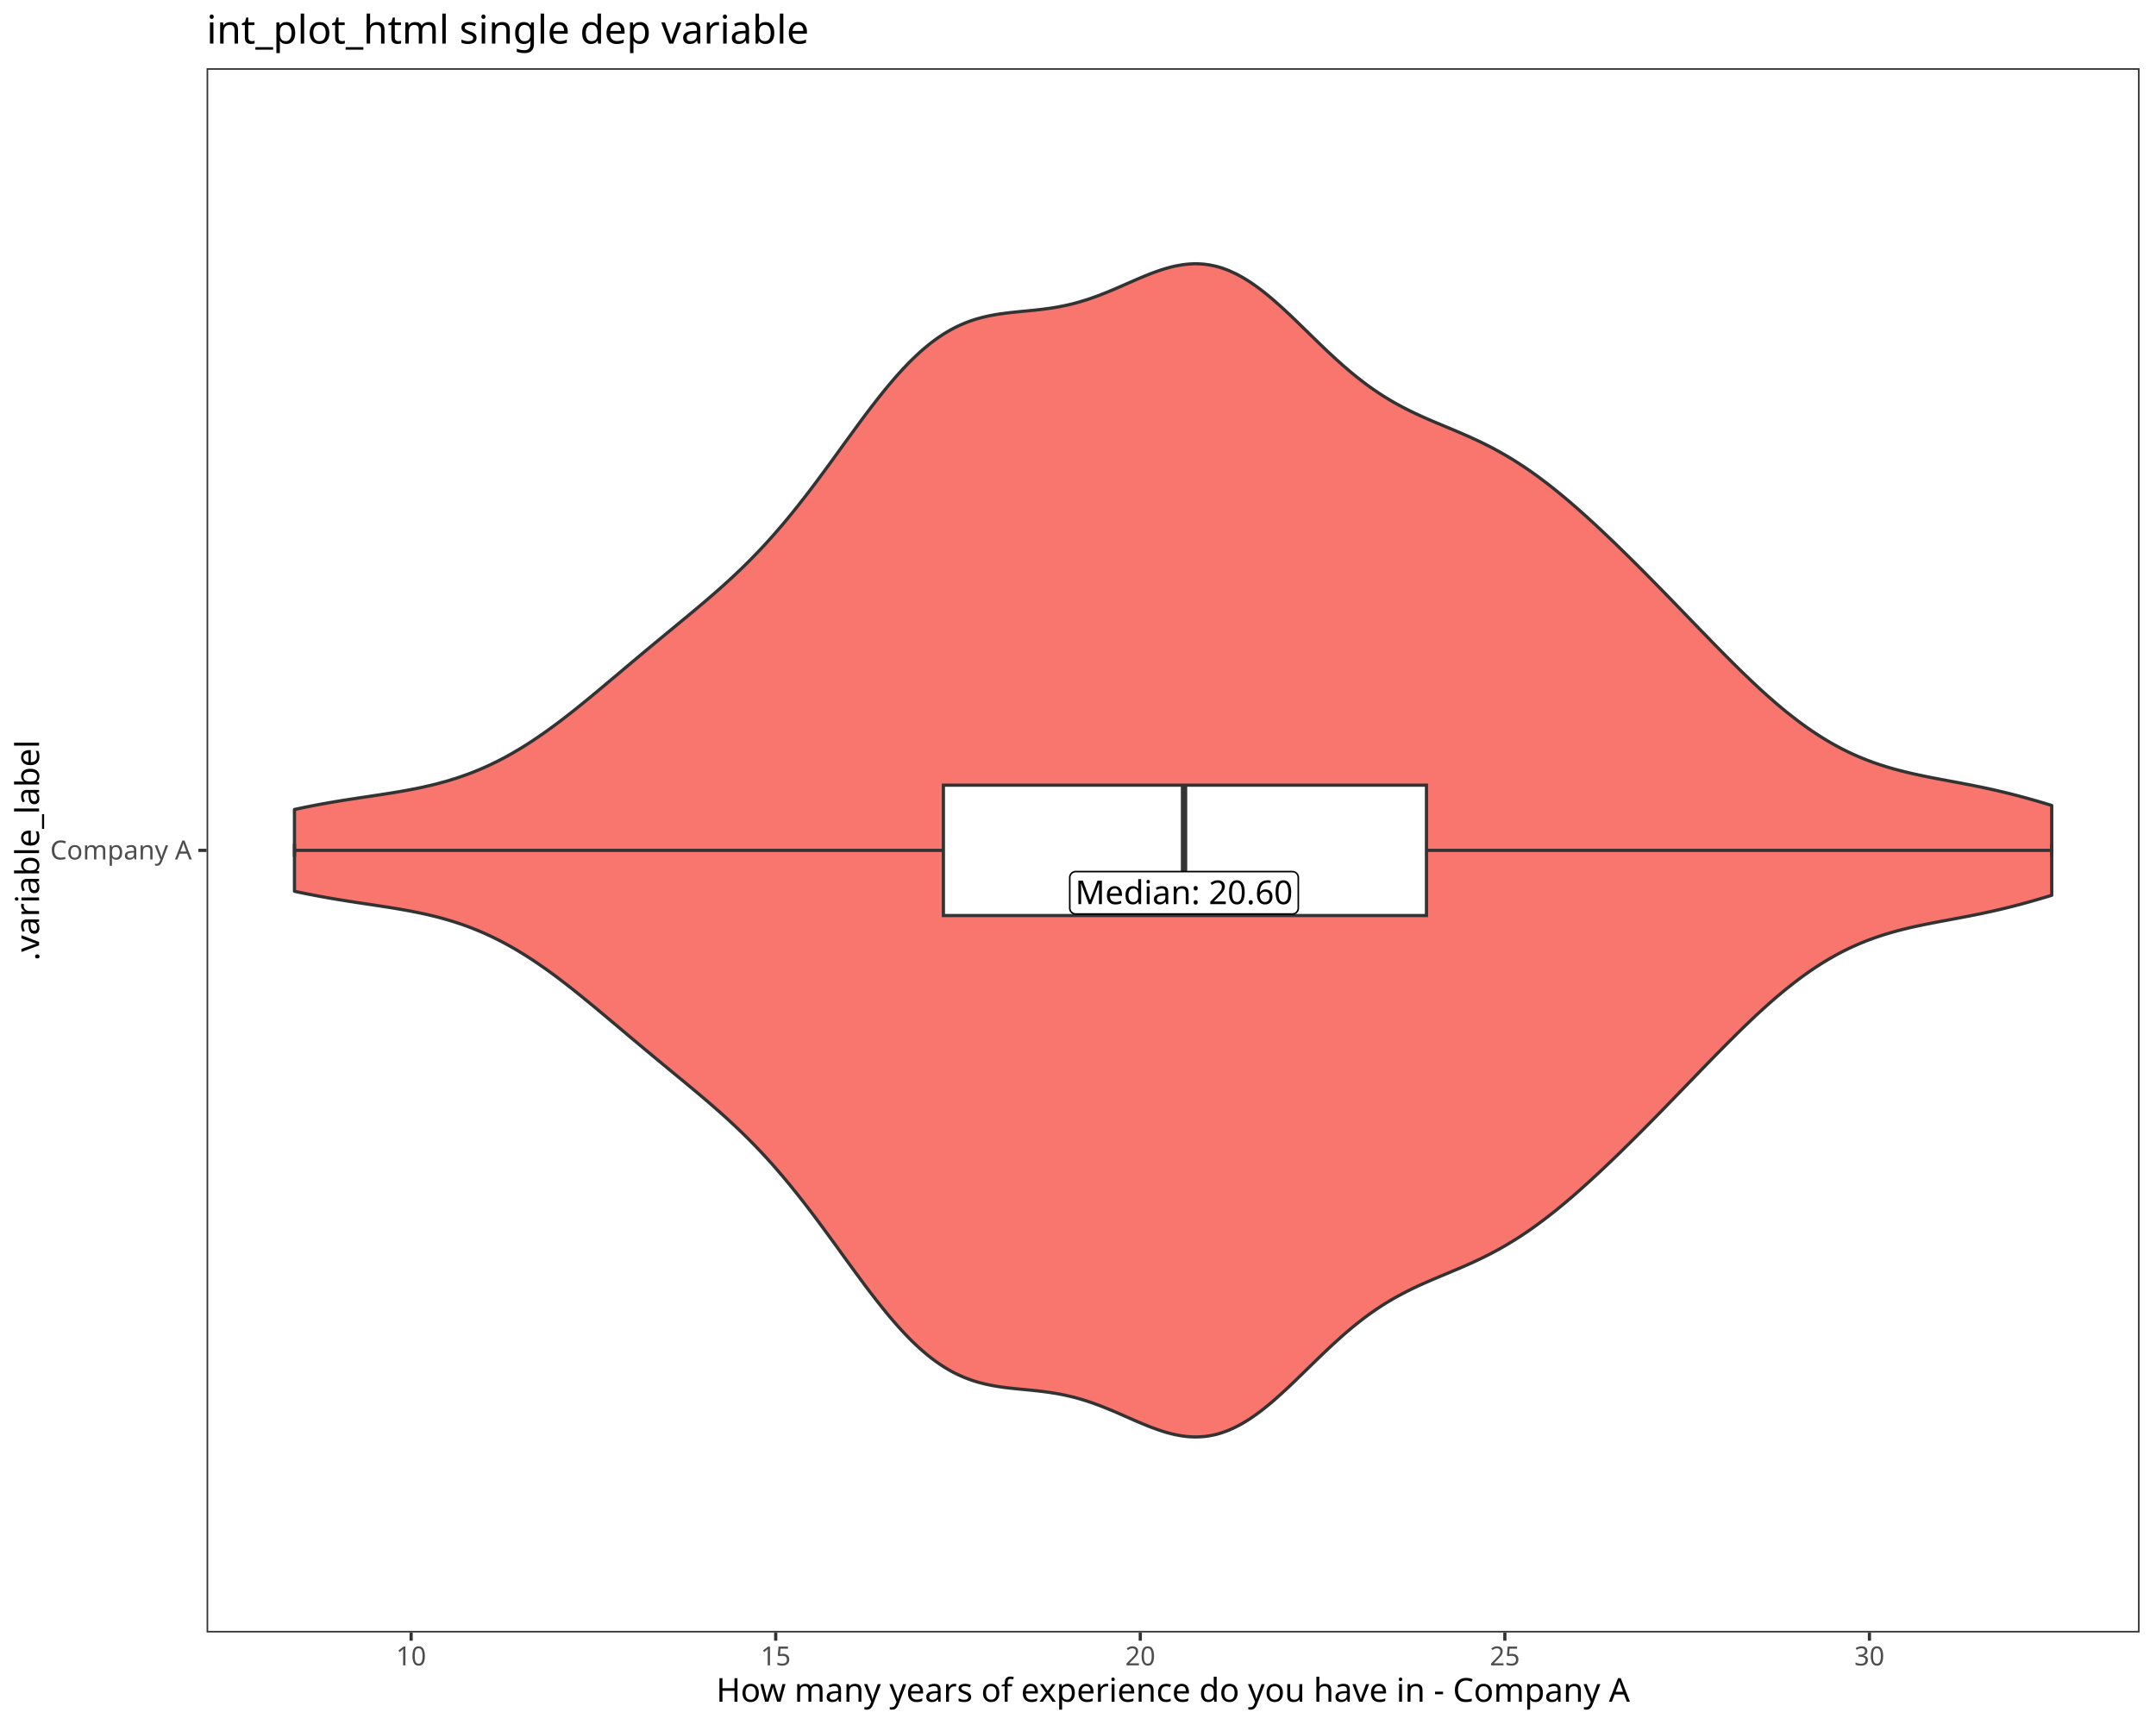
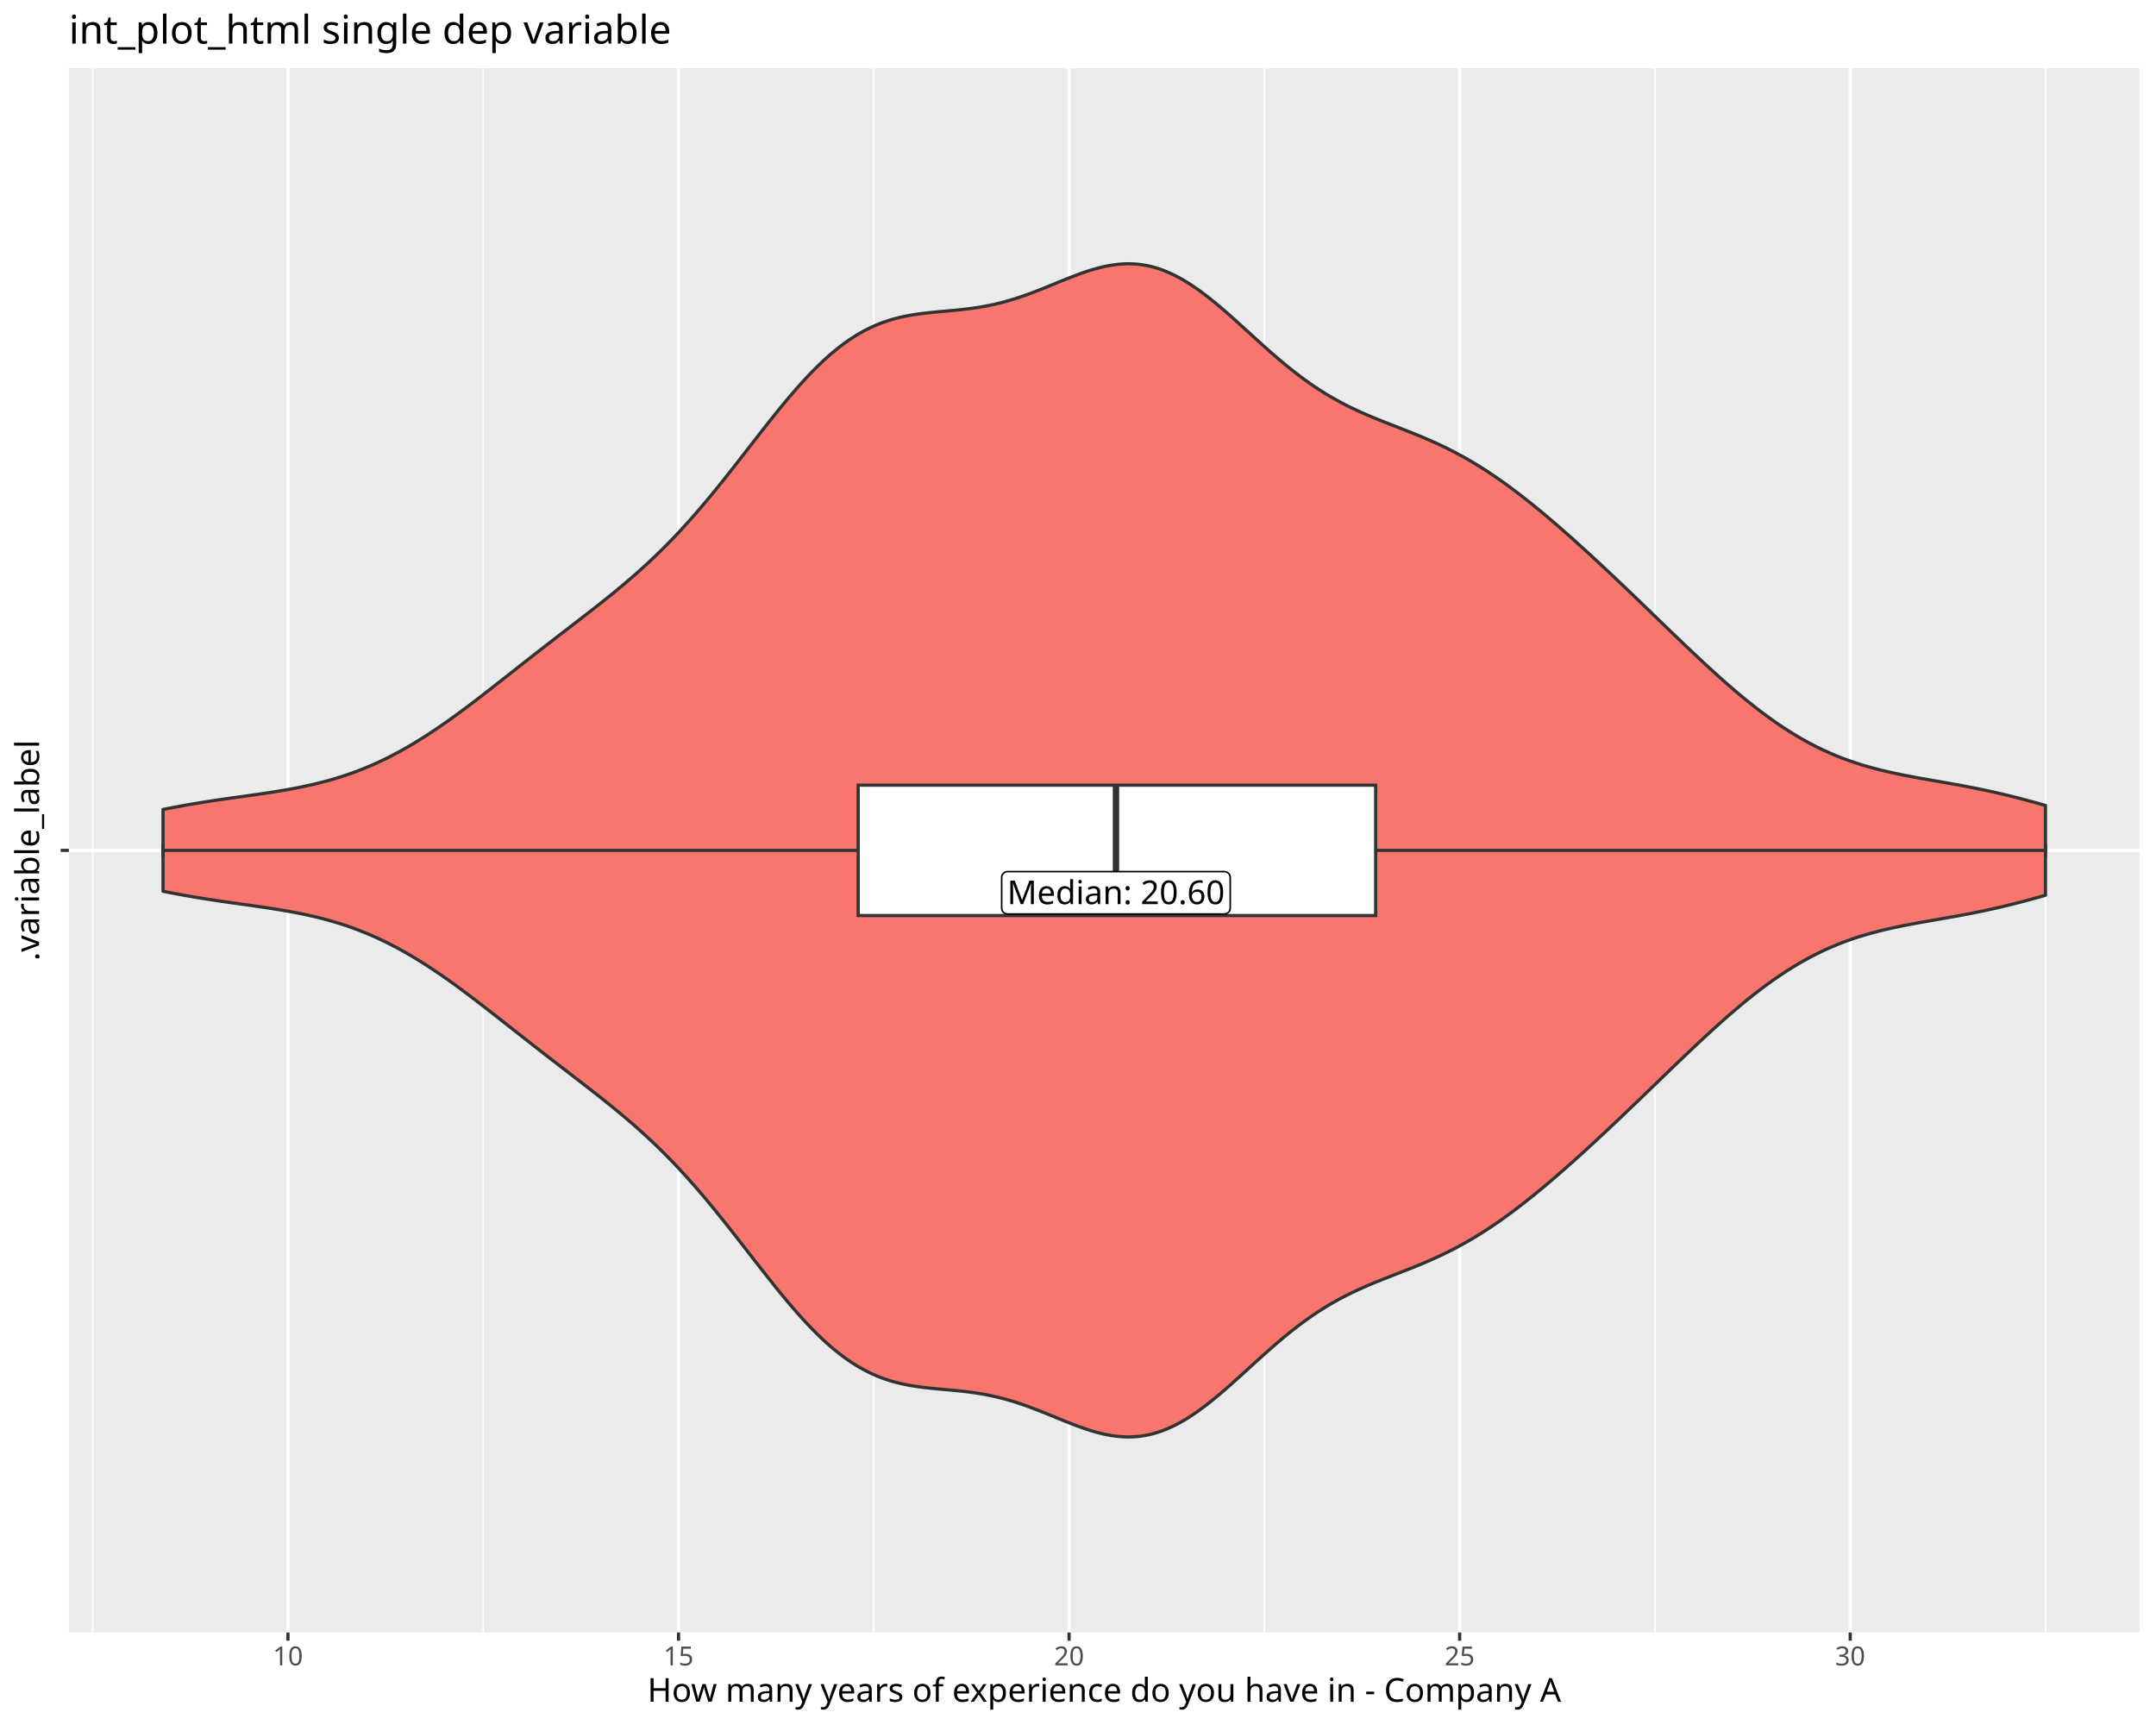
<svg xmlns="http://www.w3.org/2000/svg" class="svglite" data-engine-version="2.0" width="720.00pt" height="576.00pt" viewBox="0 0 720.00 576.00">
  <defs>
    <style type="text/css">
    .svglite line, .svglite polyline, .svglite polygon, .svglite path, .svglite rect, .svglite circle {
      fill: none;
      stroke: #000000;
      stroke-linecap: round;
      stroke-linejoin: round;
      stroke-miterlimit: 10.00;
    }
  </style>
  </defs>
  <rect width="100%" height="100%" style="stroke: none; fill: #FFFFFF;" />
  <defs>
    <clipPath id="cpMC4wMHw3MjAuMDB8MC4wMHw1NzYuMDA=">
      <rect x="0.00" y="0.00" width="720.00" height="576.00" />
    </clipPath>
  </defs>
  <g clip-path="url(#cpMC4wMHw3MjAuMDB8MC4wMHw1NzYuMDA=)">
    <rect x="0.00" y="0.00" width="720.00" height="576.00" style="stroke-width: 1.07; stroke: #FFFFFF; fill: #FFFFFF;" />
  </g>
  <defs>
-     <clipPath id="cpNjguOTl8NzE0LjUyfDIyLjc4fDU0NS4xMQ==">
-       <rect x="68.99" y="22.78" width="645.53" height="522.33" />
+     <clipPath id="cpMjMuMDB8NzE0LjUyfDIyLjc4fDU0NS4xMQ==">
+       <rect x="23.00" y="22.78" width="691.52" height="522.33" />
    </clipPath>
  </defs>
-   <g clip-path="url(#cpNjguOTl8NzE0LjUyfDIyLjc4fDU0NS4xMQ==)">
-     <rect x="68.99" y="22.78" width="645.53" height="522.33" style="stroke-width: 1.07; stroke: none; fill: #FFFFFF;" />
-     <polygon points="98.34,297.60 99.48,297.85 100.63,298.09 101.78,298.33 102.93,298.56 104.08,298.78 105.23,299.00 106.37,299.22 107.52,299.43 108.67,299.64 109.82,299.84 110.97,300.04 112.12,300.23 113.26,300.42 114.41,300.61 115.56,300.79 116.71,300.98 117.86,301.15 119.01,301.33 120.16,301.50 121.30,301.68 122.45,301.85 123.60,302.02 124.75,302.19 125.90,302.37 127.05,302.54 128.19,302.72 129.34,302.90 130.49,303.08 131.64,303.27 132.79,303.46 133.94,303.66 135.08,303.86 136.23,304.07 137.38,304.28 138.53,304.51 139.68,304.74 140.83,304.98 141.98,305.23 143.12,305.49 144.27,305.77 145.42,306.05 146.57,306.34 147.72,306.65 148.87,306.98 150.01,307.31 151.16,307.66 152.31,308.03 153.46,308.40 154.61,308.80 155.76,309.21 156.90,309.64 158.05,310.09 159.20,310.55 160.35,311.03 161.50,311.52 162.65,312.04 163.80,312.57 164.94,313.12 166.09,313.69 167.24,314.28 168.39,314.88 169.54,315.51 170.69,316.15 171.83,316.80 172.98,317.48 174.13,318.18 175.28,318.89 176.43,319.62 177.58,320.36 178.72,321.12 179.87,321.90 181.02,322.70 182.17,323.50 183.32,324.32 184.47,325.16 185.62,326.01 186.76,326.87 187.91,327.75 189.06,328.63 190.21,329.53 191.36,330.43 192.51,331.35 193.65,332.27 194.80,333.20 195.95,334.14 197.10,335.08 198.25,336.03 199.40,336.98 200.54,337.94 201.69,338.90 202.84,339.86 203.99,340.83 205.14,341.79 206.29,342.76 207.44,343.73 208.58,344.69 209.73,345.66 210.88,346.63 212.03,347.59 213.18,348.55 214.33,349.51 215.47,350.47 216.62,351.43 217.77,352.38 218.92,353.34 220.07,354.29 221.22,355.24 222.36,356.19 223.51,357.13 224.66,358.08 225.81,359.03 226.96,359.98 228.11,360.92 229.26,361.88 230.40,362.83 231.55,363.79 232.70,364.75 233.85,365.71 235.00,366.69 236.15,367.67 237.29,368.65 238.44,369.65 239.59,370.66 240.74,371.67 241.89,372.70 243.04,373.74 244.18,374.80 245.33,375.87 246.48,376.96 247.63,378.06 248.78,379.18 249.93,380.32 251.08,381.48 252.22,382.65 253.37,383.85 254.52,385.07 255.67,386.31 256.82,387.57 257.97,388.85 259.11,390.15 260.26,391.48 261.41,392.83 262.56,394.20 263.71,395.58 264.86,397.00 266.00,398.43 267.15,399.87 268.30,401.34 269.45,402.83 270.60,404.33 271.75,405.85 272.90,407.38 274.04,408.92 275.19,410.48 276.34,412.04 277.49,413.62 278.64,415.19 279.79,416.78 280.93,418.36 282.08,419.95 283.23,421.53 284.38,423.11 285.53,424.68 286.68,426.24 287.82,427.79 288.97,429.34 290.12,430.86 291.27,432.36 292.42,433.85 293.57,435.31 294.72,436.75 295.86,438.16 297.01,439.55 298.16,440.90 299.31,442.22 300.46,443.51 301.61,444.76 302.75,445.97 303.90,447.15 305.05,448.28 306.20,449.37 307.35,450.43 308.50,451.42 309.64,452.38 310.79,453.31 311.94,454.18 313.09,455.00 314.24,455.79 315.05,456.31 315.39,456.53 316.54,457.21 317.68,457.87 318.83,458.48 319.98,459.03 321.13,459.56 322.28,460.05 323.43,460.48 324.57,460.89 325.72,461.27 326.87,461.60 328.02,461.90 329.17,462.19 330.32,462.43 331.46,462.66 332.61,462.86 333.76,463.04 334.91,463.21 336.06,463.36 337.21,463.49 338.36,463.62 339.50,463.74 340.65,463.85 341.80,463.96 342.95,464.07 344.10,464.18 345.25,464.30 346.39,464.42 347.54,464.55 348.69,464.70 349.84,464.85 350.99,465.02 352.14,465.20 353.28,465.40 354.43,465.61 355.58,465.85 356.73,466.11 357.88,466.38 359.03,466.67 360.18,466.99 361.32,467.32 362.47,467.67 363.62,468.05 364.77,468.44 365.92,468.85 367.07,469.28 368.21,469.72 369.36,470.18 370.51,470.65 371.66,471.13 372.81,471.62 373.96,472.12 375.10,472.62 376.25,473.13 377.40,473.63 378.55,474.13 379.70,474.63 380.85,475.12 382.00,475.60 383.14,476.07 384.29,476.52 385.44,476.95 386.59,477.36 387.74,477.75 388.89,478.12 390.03,478.45 391.18,478.75 392.33,479.02 393.48,479.25 394.63,479.45 395.41,479.56 395.78,479.61 396.92,479.72 398.07,479.79 399.22,479.82 400.37,479.79 401.52,479.72 402.67,479.62 403.82,479.44 404.96,479.23 406.11,478.97 407.26,478.65 408.41,478.28 409.56,477.87 410.71,477.41 411.85,476.89 413.00,476.33 414.15,475.73 415.30,475.07 416.45,474.37 417.60,473.64 418.74,472.85 419.89,472.03 421.04,471.18 422.19,470.27 423.34,469.35 424.49,468.40 425.64,467.41 426.78,466.39 427.93,465.36 429.08,464.31 430.23,463.24 431.38,462.15 432.53,461.05 433.67,459.94 434.82,458.83 435.97,457.71 437.12,456.59 438.27,455.47 439.42,454.35 440.56,453.24 441.71,452.14 442.86,451.04 444.01,449.96 445.16,448.89 446.31,447.84 447.46,446.80 448.60,445.79 449.75,444.79 450.90,443.82 452.05,442.87 453.20,441.94 454.35,441.03 455.49,440.16 456.64,439.30 457.79,438.47 458.94,437.67 460.09,436.89 461.24,436.13 462.38,435.40 463.53,434.70 464.68,434.01 465.83,433.35 466.98,432.72 468.13,432.10 469.28,431.50 470.42,430.92 471.57,430.35 472.72,429.81 473.87,429.27 475.02,428.75 476.17,428.24 476.37,428.15 477.31,427.74 478.46,427.24 479.61,426.76 480.76,426.27 481.91,425.79 483.06,425.31 484.20,424.83 485.35,424.35 486.50,423.87 487.65,423.38 488.80,422.88 489.95,422.38 491.10,421.86 492.24,421.34 493.39,420.80 494.54,420.26 495.69,419.69 496.84,419.12 497.99,418.53 499.13,417.92 500.28,417.30 501.43,416.66 502.58,416.00 503.73,415.32 504.88,414.63 506.02,413.92 507.17,413.19 508.32,412.44 509.47,411.67 510.62,410.89 511.77,410.08 512.92,409.26 514.06,408.42 515.21,407.57 516.36,406.70 517.51,405.80 518.66,404.90 519.81,403.98 520.95,403.04 522.10,402.09 523.25,401.13 524.40,400.15 525.55,399.16 526.70,398.16 527.84,397.15 528.99,396.12 530.14,395.08 531.29,394.04 532.44,392.98 533.59,391.92 534.74,390.84 535.88,389.76 537.03,388.67 538.18,387.57 539.33,386.47 540.48,385.36 541.63,384.24 542.77,383.11 543.92,381.98 545.07,380.85 546.22,379.70 547.37,378.56 548.52,377.41 549.66,376.25 550.81,375.09 551.96,373.93 553.11,372.76 554.26,371.59 555.41,370.41 556.56,369.23 557.70,368.05 558.85,366.87 560.00,365.69 561.15,364.50 562.30,363.31 563.45,362.13 564.59,360.94 565.74,359.75 566.89,358.56 568.04,357.38 569.19,356.19 570.34,355.01 571.48,353.83 572.63,352.66 573.78,351.49 574.93,350.32 576.08,349.16 577.23,348.00 578.38,346.86 579.52,345.72 580.67,344.59 581.82,343.46 582.97,342.35 584.12,341.25 585.27,340.16 586.41,339.08 587.56,338.02 588.71,336.97 589.86,335.93 591.01,334.91 592.16,333.90 593.30,332.91 594.45,331.94 595.60,330.99 596.75,330.05 597.90,329.13 599.05,328.24 600.20,327.35 601.34,326.50 602.49,325.66 603.64,324.84 604.79,324.04 605.94,323.27 607.09,322.52 608.23,321.78 609.38,321.08 610.53,320.39 611.68,319.72 612.83,319.08 613.98,318.45 615.12,317.85 616.27,317.27 617.42,316.71 618.57,316.17 619.72,315.66 620.87,315.16 622.02,314.68 623.16,314.22 624.31,313.78 625.46,313.36 626.61,312.95 627.76,312.57 628.91,312.19 630.05,311.84 631.20,311.50 632.35,311.17 633.50,310.85 634.65,310.55 635.80,310.26 636.94,309.98 638.09,309.71 639.24,309.45 640.39,309.20 641.54,308.96 642.69,308.72 643.84,308.49 644.98,308.26 646.13,308.04 647.28,307.82 648.43,307.60 649.58,307.39 650.73,307.17 651.87,306.96 653.02,306.74 654.17,306.53 655.32,306.31 656.47,306.09 657.62,305.87 658.76,305.64 659.91,305.41 661.06,305.18 662.21,304.94 663.36,304.69 664.51,304.44 665.66,304.19 666.80,303.93 667.95,303.66 669.10,303.39 670.25,303.11 671.40,302.82 672.55,302.53 673.69,302.23 674.84,301.93 675.99,301.62 677.14,301.30 678.29,300.98 679.44,300.65 680.58,300.32 681.73,299.98 682.88,299.64 684.03,299.30 685.18,298.95 685.18,268.95 684.03,268.60 682.88,268.25 681.73,267.91 680.58,267.57 679.44,267.24 678.29,266.92 677.14,266.59 675.99,266.28 674.84,265.97 673.69,265.66 672.55,265.37 671.40,265.07 670.25,264.79 669.10,264.51 667.95,264.24 666.80,263.97 665.66,263.71 664.51,263.45 663.36,263.20 662.21,262.96 661.06,262.72 659.91,262.49 658.76,262.25 657.62,262.03 656.47,261.81 655.32,261.59 654.17,261.37 653.02,261.15 651.87,260.94 650.73,260.73 649.58,260.51 648.43,260.30 647.28,260.08 646.13,259.86 644.98,259.64 643.84,259.41 642.69,259.18 641.54,258.94 640.39,258.69 639.24,258.44 638.09,258.18 636.94,257.91 635.80,257.63 634.65,257.34 633.50,257.04 632.35,256.73 631.20,256.40 630.05,256.06 628.91,255.70 627.76,255.33 626.61,254.94 625.46,254.54 624.31,254.11 623.16,253.67 622.02,253.22 620.87,252.74 619.72,252.24 618.57,251.72 617.42,251.18 616.27,250.62 615.12,250.05 613.98,249.44 612.83,248.82 611.68,248.18 610.53,247.51 609.38,246.82 608.23,246.11 607.09,245.38 605.94,244.62 604.79,243.85 603.64,243.06 602.49,242.24 601.34,241.40 600.20,240.54 599.05,239.66 597.90,238.76 596.75,237.85 595.60,236.91 594.45,235.95 593.30,234.98 592.16,233.99 591.01,232.99 589.86,231.97 588.71,230.93 587.56,229.88 586.41,228.81 585.27,227.74 584.12,226.64 582.97,225.54 581.82,224.43 580.67,223.31 579.52,222.18 578.38,221.04 577.23,219.89 576.08,218.74 574.93,217.58 573.78,216.41 572.63,215.24 571.48,214.06 570.34,212.88 569.19,211.70 568.04,210.52 566.89,209.33 565.74,208.15 564.59,206.96 563.45,205.77 562.30,204.58 561.15,203.39 560.00,202.21 558.85,201.02 557.70,199.84 556.56,198.66 555.41,197.48 554.26,196.31 553.11,195.14 551.96,193.97 550.81,192.81 549.66,191.64 548.52,190.49 547.37,189.34 546.22,188.19 545.07,187.05 543.92,185.91 542.77,184.78 541.63,183.66 540.48,182.54 539.33,181.43 538.18,180.32 537.03,179.23 535.88,178.14 534.74,177.05 533.59,175.98 532.44,174.91 531.29,173.86 530.14,172.81 528.99,171.78 527.84,170.75 526.70,169.74 525.55,168.74 524.40,167.74 523.25,166.77 522.10,165.80 520.95,164.85 519.81,163.92 518.66,163.00 517.51,162.09 516.36,161.20 515.21,160.33 514.06,159.47 512.92,158.63 511.77,157.81 510.62,157.01 509.47,156.22 508.32,155.46 507.17,154.71 506.02,153.98 504.88,153.26 503.73,152.57 502.58,151.90 501.43,151.24 500.28,150.60 499.13,149.97 497.99,149.36 496.84,148.78 495.69,148.20 494.54,147.64 493.39,147.09 492.24,146.56 491.10,146.03 489.95,145.52 488.80,145.02 487.65,144.52 486.50,144.03 485.35,143.54 484.20,143.06 483.06,142.58 481.91,142.10 480.76,141.62 479.61,141.14 478.46,140.65 477.31,140.16 476.37,139.75 476.17,139.66 475.02,139.15 473.87,138.62 472.72,138.09 471.57,137.54 470.42,136.98 469.28,136.40 468.13,135.80 466.98,135.18 465.83,134.54 464.68,133.88 463.53,133.20 462.38,132.49 461.24,131.77 460.09,131.01 458.94,130.23 457.79,129.43 456.64,128.60 455.49,127.74 454.35,126.86 453.20,125.96 452.05,125.03 450.90,124.08 449.75,123.10 448.60,122.11 447.46,121.09 446.31,120.06 445.16,119.00 444.01,117.94 442.86,116.86 441.71,115.76 440.56,114.66 439.42,113.55 438.27,112.43 437.12,111.31 435.97,110.19 434.82,109.07 433.67,107.95 432.53,106.84 431.38,105.74 430.23,104.66 429.08,103.59 427.93,102.53 426.78,101.50 425.64,100.49 424.49,99.50 423.34,98.55 422.19,97.62 421.04,96.72 419.89,95.87 418.74,95.05 417.60,94.26 416.45,93.52 415.30,92.83 414.15,92.17 413.00,91.56 411.85,91.01 410.71,90.49 409.56,90.02 408.41,89.61 407.26,89.24 406.11,88.92 404.96,88.67 403.82,88.45 402.67,88.28 401.52,88.17 400.37,88.10 399.22,88.07 398.07,88.11 396.92,88.18 395.78,88.29 395.41,88.34 394.63,88.45 393.48,88.65 392.33,88.87 391.18,89.14 390.03,89.45 388.89,89.78 387.74,90.14 386.59,90.53 385.44,90.94 384.29,91.37 383.14,91.83 382.00,92.30 380.85,92.77 379.70,93.26 378.55,93.76 377.40,94.26 376.25,94.77 375.10,95.27 373.96,95.78 372.81,96.27 371.66,96.76 370.51,97.24 369.36,97.72 368.21,98.17 367.07,98.62 365.92,99.05 364.77,99.45 363.62,99.85 362.47,100.22 361.32,100.57 360.18,100.91 359.03,101.23 357.88,101.52 356.73,101.79 355.58,102.05 354.43,102.28 353.28,102.50 352.14,102.70 350.99,102.88 349.84,103.04 348.69,103.20 347.54,103.34 346.39,103.47 345.25,103.60 344.10,103.71 342.95,103.82 341.80,103.93 340.65,104.04 339.50,104.16 338.36,104.28 337.21,104.40 336.06,104.54 334.91,104.69 333.76,104.85 332.61,105.03 331.46,105.24 330.32,105.46 329.17,105.71 328.02,105.99 326.87,106.30 325.72,106.63 324.57,107.01 323.43,107.41 322.28,107.85 321.13,108.34 319.98,108.86 318.83,109.42 317.68,110.03 316.54,110.68 315.39,111.37 315.05,111.58 314.24,112.11 313.09,112.89 311.94,113.72 310.79,114.59 309.64,115.51 308.50,116.47 307.35,117.47 306.20,118.53 305.05,119.62 303.90,120.74 302.75,121.93 301.61,123.14 300.46,124.38 299.31,125.67 298.16,127.00 297.01,128.35 295.86,129.73 294.72,131.15 293.57,132.58 292.42,134.05 291.27,135.53 290.12,137.04 288.97,138.56 287.82,140.10 286.68,141.65 285.53,143.22 284.38,144.79 283.23,146.37 282.08,147.95 280.93,149.53 279.79,151.12 278.64,152.70 277.49,154.28 276.34,155.85 275.19,157.42 274.04,158.97 272.90,160.52 271.75,162.05 270.60,163.57 269.45,165.07 268.30,166.55 267.15,168.02 266.00,169.47 264.86,170.90 263.71,172.31 262.56,173.70 261.41,175.07 260.26,176.42 259.11,177.74 257.97,179.04 256.82,180.33 255.67,181.59 254.52,182.83 253.37,184.05 252.22,185.24 251.08,186.42 249.93,187.58 248.78,188.72 247.63,189.84 246.48,190.94 245.33,192.03 244.18,193.10 243.04,194.15 241.89,195.20 240.74,196.22 239.59,197.24 238.44,198.25 237.29,199.24 236.15,200.23 235.00,201.21 233.85,202.18 232.70,203.15 231.55,204.11 230.40,205.07 229.26,206.02 228.11,206.97 226.96,207.92 225.81,208.87 224.66,209.82 223.51,210.76 222.36,211.71 221.22,212.66 220.07,213.61 218.92,214.56 217.77,215.51 216.62,216.47 215.47,217.42 214.33,218.38 213.18,219.34 212.03,220.31 210.88,221.27 209.73,222.23 208.58,223.20 207.44,224.17 206.29,225.14 205.14,226.10 203.99,227.07 202.84,228.03 201.69,229.00 200.54,229.96 199.40,230.91 198.25,231.87 197.10,232.82 195.95,233.76 194.80,234.70 193.65,235.63 192.51,236.55 191.36,237.46 190.21,238.37 189.06,239.26 187.91,240.15 186.76,241.03 185.62,241.88 184.47,242.73 183.32,243.57 182.17,244.39 181.02,245.20 179.87,245.99 178.72,246.77 177.58,247.53 176.43,248.28 175.28,249.01 174.13,249.72 172.98,250.41 171.83,251.09 170.69,251.75 169.54,252.39 168.39,253.02 167.24,253.62 166.09,254.21 164.94,254.78 163.80,255.33 162.65,255.86 161.50,256.37 160.35,256.87 159.20,257.35 158.05,257.81 156.90,258.26 155.76,258.68 154.61,259.09 153.46,259.49 152.31,259.87 151.16,260.23 150.01,260.59 148.87,260.92 147.72,261.24 146.57,261.55 145.42,261.85 144.27,262.13 143.12,262.40 141.98,262.66 140.83,262.92 139.68,263.16 138.53,263.39 137.38,263.61 136.23,263.83 135.08,264.04 133.94,264.24 132.79,264.44 131.64,264.63 130.49,264.82 129.34,265.00 128.19,265.18 127.05,265.36 125.90,265.53 124.75,265.70 123.60,265.88 122.45,266.05 121.30,266.22 120.16,266.39 119.01,266.57 117.86,266.74 116.71,266.92 115.56,267.10 114.41,267.28 113.26,267.47 112.12,267.66 110.97,267.86 109.82,268.05 108.67,268.26 107.52,268.46 106.37,268.67 105.23,268.89 104.08,269.11 102.93,269.34 101.78,269.57 100.63,269.81 99.48,270.05 98.34,270.29 98.34,297.60 " style="stroke-width: 1.07; stroke: #333333; stroke-linecap: butt; fill: #F8766D;" />
-     <line x1="685.18" y1="286.12" x2="685.18" y2="281.77" style="stroke-width: 1.07; stroke: #333333; stroke-linecap: butt;" />
-     <line x1="98.34" y1="286.12" x2="98.34" y2="281.77" style="stroke-width: 1.07; stroke: #333333; stroke-linecap: butt;" />
-     <line x1="476.37" y1="283.95" x2="685.18" y2="283.95" style="stroke-width: 1.07; stroke: #333333; stroke-linecap: butt;" />
-     <line x1="315.05" y1="283.95" x2="98.34" y2="283.95" style="stroke-width: 1.07; stroke: #333333; stroke-linecap: butt;" />
-     <polygon points="476.37,305.71 315.05,305.71 315.05,262.18 476.37,262.18 476.37,305.71 " style="stroke-width: 1.07; stroke: #333333; stroke-linecap: butt; stroke-linejoin: miter; fill: #FFFFFF;" />
-     <line x1="395.41" y1="305.71" x2="395.41" y2="262.18" style="stroke-width: 2.13; stroke: #333333; stroke-linecap: butt; stroke-linejoin: miter;" />
-     <polygon points="359.23,305.20 431.59,305.20 431.51,305.20 431.83,305.19 432.14,305.13 432.44,305.01 432.72,304.85 432.96,304.65 433.17,304.41 433.34,304.14 433.47,303.85 433.55,303.54 433.57,303.22 433.57,303.22 433.57,293.01 433.57,293.01 433.55,292.70 433.47,292.39 433.34,292.09 433.17,291.82 432.96,291.59 432.72,291.38 432.44,291.22 432.14,291.11 431.83,291.05 431.59,291.03 359.23,291.03 359.47,291.05 359.15,291.03 358.83,291.07 358.53,291.16 358.24,291.30 357.98,291.48 357.75,291.70 357.55,291.95 357.41,292.24 357.31,292.54 357.25,292.85 357.25,293.01 357.25,303.22 357.25,303.06 357.25,303.38 357.31,303.70 357.41,304.00 357.55,304.28 357.75,304.54 357.98,304.76 358.24,304.94 358.53,305.07 358.83,305.16 359.15,305.20 " style="stroke-width: 0.53; fill: #FFFFFF;" />
-     <text x="395.41" y="301.90" text-anchor="middle" style="font-size: 11.00px; font-family: sans;" textLength="69.72px" lengthAdjust="spacingAndGlyphs">Median: 20.60</text>
-     <rect x="68.99" y="22.78" width="645.53" height="522.33" style="stroke-width: 1.07; stroke: #333333;" />
+   <g clip-path="url(#cpMjMuMDB8NzE0LjUyfDIyLjc4fDU0NS4xMQ==)">
+     <rect x="23.00" y="22.78" width="691.52" height="522.33" style="stroke-width: 1.07; stroke: none; fill: #EBEBEB;" />
+     <polyline points="30.96,545.11 30.96,22.78 " style="stroke-width: 0.53; stroke: #FFFFFF; stroke-linecap: butt;" />
+     <polyline points="161.39,545.11 161.39,22.78 " style="stroke-width: 0.53; stroke: #FFFFFF; stroke-linecap: butt;" />
+     <polyline points="291.81,545.11 291.81,22.78 " style="stroke-width: 0.53; stroke: #FFFFFF; stroke-linecap: butt;" />
+     <polyline points="422.24,545.11 422.24,22.78 " style="stroke-width: 0.53; stroke: #FFFFFF; stroke-linecap: butt;" />
+     <polyline points="552.66,545.11 552.66,22.78 " style="stroke-width: 0.53; stroke: #FFFFFF; stroke-linecap: butt;" />
+     <polyline points="683.09,545.11 683.09,22.78 " style="stroke-width: 0.53; stroke: #FFFFFF; stroke-linecap: butt;" />
+     <polyline points="23.00,283.95 714.52,283.95 " style="stroke-width: 1.07; stroke: #FFFFFF; stroke-linecap: butt;" />
+     <polyline points="96.17,545.11 96.17,22.78 " style="stroke-width: 1.07; stroke: #FFFFFF; stroke-linecap: butt;" />
+     <polyline points="226.60,545.11 226.60,22.78 " style="stroke-width: 1.07; stroke: #FFFFFF; stroke-linecap: butt;" />
+     <polyline points="357.02,545.11 357.02,22.78 " style="stroke-width: 1.07; stroke: #FFFFFF; stroke-linecap: butt;" />
+     <polyline points="487.45,545.11 487.45,22.78 " style="stroke-width: 1.07; stroke: #FFFFFF; stroke-linecap: butt;" />
+     <polyline points="617.88,545.11 617.88,22.78 " style="stroke-width: 1.07; stroke: #FFFFFF; stroke-linecap: butt;" />
+     <polygon points="54.44,297.60 55.67,297.85 56.90,298.09 58.13,298.33 59.36,298.56 60.59,298.78 61.82,299.00 63.05,299.22 64.28,299.43 65.51,299.64 66.74,299.84 67.97,300.04 69.20,300.23 70.43,300.42 71.66,300.61 72.89,300.79 74.12,300.98 75.35,301.15 76.58,301.33 77.81,301.50 79.04,301.68 80.27,301.85 81.50,302.02 82.73,302.19 83.96,302.37 85.19,302.54 86.42,302.72 87.65,302.90 88.88,303.08 90.11,303.27 91.34,303.46 92.57,303.66 93.80,303.86 95.03,304.07 96.27,304.28 97.50,304.51 98.73,304.74 99.96,304.98 101.19,305.23 102.42,305.49 103.65,305.77 104.88,306.05 106.11,306.34 107.34,306.65 108.57,306.98 109.80,307.31 111.03,307.66 112.26,308.03 113.49,308.40 114.72,308.80 115.95,309.21 117.18,309.64 118.41,310.09 119.64,310.55 120.87,311.03 122.10,311.52 123.33,312.04 124.56,312.57 125.79,313.12 127.02,313.69 128.25,314.28 129.48,314.88 130.71,315.51 131.94,316.15 133.17,316.80 134.40,317.48 135.63,318.18 136.86,318.89 138.09,319.62 139.32,320.36 140.55,321.12 141.78,321.90 143.01,322.70 144.24,323.50 145.47,324.32 146.70,325.16 147.94,326.01 149.17,326.87 150.40,327.75 151.63,328.63 152.86,329.53 154.09,330.43 155.32,331.35 156.55,332.27 157.78,333.20 159.01,334.14 160.24,335.08 161.47,336.03 162.70,336.98 163.93,337.94 165.16,338.90 166.39,339.86 167.62,340.83 168.85,341.79 170.08,342.76 171.31,343.73 172.54,344.69 173.77,345.66 175.00,346.63 176.23,347.59 177.46,348.55 178.69,349.51 179.92,350.47 181.15,351.43 182.38,352.38 183.61,353.34 184.84,354.29 186.07,355.24 187.30,356.19 188.53,357.13 189.76,358.08 190.99,359.03 192.22,359.98 193.45,360.92 194.68,361.88 195.91,362.83 197.14,363.79 198.37,364.75 199.60,365.71 200.84,366.69 202.07,367.67 203.30,368.65 204.53,369.65 205.76,370.66 206.99,371.67 208.22,372.70 209.45,373.74 210.68,374.80 211.91,375.87 213.14,376.96 214.37,378.06 215.60,379.18 216.83,380.32 218.06,381.48 219.29,382.65 220.52,383.85 221.75,385.07 222.98,386.31 224.21,387.57 225.44,388.85 226.67,390.15 227.90,391.48 229.13,392.83 230.36,394.20 231.59,395.58 232.82,397.00 234.05,398.43 235.28,399.87 236.51,401.34 237.74,402.83 238.97,404.33 240.20,405.85 241.43,407.38 242.66,408.92 243.89,410.48 245.12,412.04 246.35,413.62 247.58,415.19 248.81,416.78 250.04,418.36 251.27,419.95 252.51,421.53 253.74,423.11 254.97,424.68 256.20,426.24 257.43,427.79 258.66,429.34 259.89,430.86 261.12,432.36 262.35,433.85 263.58,435.31 264.81,436.75 266.04,438.16 267.27,439.55 268.50,440.90 269.73,442.22 270.96,443.51 272.19,444.76 273.42,445.97 274.65,447.15 275.88,448.28 277.11,449.37 278.34,450.43 279.57,451.42 280.80,452.38 282.03,453.31 283.26,454.18 284.49,455.00 285.72,455.79 286.59,456.31 286.95,456.53 288.18,457.21 289.41,457.87 290.64,458.48 291.87,459.03 293.10,459.56 294.33,460.05 295.56,460.48 296.79,460.89 298.02,461.27 299.25,461.60 300.48,461.90 301.71,462.19 302.94,462.43 304.18,462.66 305.41,462.86 306.64,463.04 307.87,463.21 309.10,463.36 310.33,463.49 311.56,463.62 312.79,463.74 314.02,463.85 315.25,463.96 316.48,464.07 317.71,464.18 318.94,464.30 320.17,464.42 321.40,464.55 322.63,464.70 323.86,464.85 325.09,465.02 326.32,465.20 327.55,465.40 328.78,465.61 330.01,465.85 331.24,466.11 332.47,466.38 333.70,466.67 334.93,466.99 336.16,467.32 337.39,467.67 338.62,468.05 339.85,468.44 341.08,468.85 342.31,469.28 343.54,469.72 344.77,470.18 346.00,470.65 347.23,471.13 348.46,471.62 349.69,472.12 350.92,472.62 352.15,473.13 353.38,473.63 354.61,474.13 355.85,474.63 357.08,475.12 358.31,475.60 359.54,476.07 360.77,476.52 362.00,476.95 363.23,477.36 364.46,477.75 365.69,478.12 366.92,478.45 368.15,478.75 369.38,479.02 370.61,479.25 371.84,479.45 372.68,479.56 373.07,479.61 374.30,479.72 375.53,479.79 376.76,479.82 377.99,479.79 379.22,479.72 380.45,479.62 381.68,479.44 382.91,479.23 384.14,478.97 385.37,478.65 386.60,478.28 387.83,477.87 389.06,477.41 390.29,476.89 391.52,476.33 392.75,475.73 393.98,475.07 395.21,474.37 396.44,473.64 397.67,472.85 398.90,472.03 400.13,471.18 401.36,470.27 402.59,469.35 403.82,468.40 405.05,467.41 406.28,466.39 407.51,465.36 408.75,464.31 409.98,463.24 411.21,462.15 412.44,461.05 413.67,459.94 414.90,458.83 416.13,457.71 417.36,456.59 418.59,455.47 419.82,454.35 421.05,453.24 422.28,452.14 423.51,451.04 424.74,449.96 425.97,448.89 427.20,447.84 428.43,446.80 429.66,445.79 430.89,444.79 432.12,443.82 433.35,442.87 434.58,441.94 435.81,441.03 437.04,440.16 438.27,439.30 439.50,438.47 440.73,437.67 441.96,436.89 443.19,436.13 444.42,435.40 445.65,434.70 446.88,434.01 448.11,433.35 449.34,432.72 450.57,432.10 451.80,431.50 453.03,430.92 454.26,430.35 455.49,429.81 456.72,429.27 457.95,428.75 459.18,428.24 459.41,428.15 460.42,427.74 461.65,427.24 462.88,426.76 464.11,426.27 465.34,425.79 466.57,425.31 467.80,424.83 469.03,424.35 470.26,423.87 471.49,423.38 472.72,422.88 473.95,422.38 475.18,421.86 476.41,421.34 477.64,420.80 478.87,420.26 480.10,419.69 481.33,419.12 482.56,418.53 483.79,417.92 485.02,417.30 486.25,416.66 487.48,416.00 488.71,415.32 489.94,414.63 491.17,413.92 492.40,413.19 493.63,412.44 494.86,411.67 496.09,410.89 497.32,410.08 498.55,409.26 499.78,408.42 501.01,407.57 502.24,406.70 503.47,405.80 504.70,404.90 505.93,403.98 507.16,403.04 508.39,402.09 509.62,401.13 510.85,400.15 512.09,399.16 513.32,398.16 514.55,397.15 515.78,396.12 517.01,395.08 518.24,394.04 519.47,392.98 520.70,391.92 521.93,390.84 523.16,389.76 524.39,388.67 525.62,387.57 526.85,386.47 528.08,385.36 529.31,384.24 530.54,383.11 531.77,381.98 533.00,380.85 534.23,379.70 535.46,378.56 536.69,377.41 537.92,376.25 539.15,375.09 540.38,373.93 541.61,372.76 542.84,371.59 544.07,370.41 545.30,369.23 546.53,368.05 547.76,366.87 548.99,365.69 550.22,364.50 551.45,363.31 552.68,362.13 553.91,360.94 555.14,359.75 556.37,358.56 557.60,357.38 558.83,356.19 560.06,355.01 561.29,353.83 562.52,352.66 563.76,351.49 564.99,350.32 566.22,349.16 567.45,348.00 568.68,346.86 569.91,345.72 571.14,344.59 572.37,343.46 573.60,342.35 574.83,341.25 576.06,340.16 577.29,339.08 578.52,338.02 579.75,336.97 580.98,335.93 582.21,334.91 583.44,333.90 584.67,332.91 585.90,331.94 587.13,330.99 588.36,330.05 589.59,329.13 590.82,328.24 592.05,327.35 593.28,326.50 594.51,325.66 595.74,324.84 596.97,324.04 598.20,323.27 599.43,322.52 600.66,321.78 601.89,321.08 603.12,320.39 604.35,319.72 605.58,319.08 606.81,318.45 608.04,317.85 609.27,317.27 610.50,316.71 611.73,316.17 612.96,315.66 614.19,315.16 615.42,314.68 616.66,314.22 617.89,313.78 619.12,313.36 620.35,312.95 621.58,312.57 622.81,312.19 624.04,311.84 625.27,311.50 626.50,311.17 627.73,310.85 628.96,310.55 630.19,310.26 631.42,309.98 632.65,309.71 633.88,309.45 635.11,309.20 636.34,308.96 637.57,308.72 638.80,308.49 640.03,308.26 641.26,308.04 642.49,307.82 643.72,307.60 644.95,307.39 646.18,307.17 647.41,306.96 648.64,306.74 649.87,306.53 651.10,306.31 652.33,306.09 653.56,305.87 654.79,305.64 656.02,305.41 657.25,305.18 658.48,304.94 659.71,304.69 660.94,304.44 662.17,304.19 663.40,303.93 664.63,303.66 665.86,303.39 667.09,303.11 668.33,302.82 669.56,302.53 670.79,302.23 672.02,301.93 673.25,301.62 674.48,301.30 675.71,300.98 676.94,300.65 678.17,300.32 679.40,299.98 680.63,299.64 681.86,299.30 683.09,298.95 683.09,268.95 681.86,268.60 680.63,268.25 679.40,267.91 678.17,267.57 676.94,267.24 675.71,266.92 674.48,266.59 673.25,266.28 672.02,265.97 670.79,265.66 669.56,265.37 668.33,265.07 667.09,264.79 665.86,264.51 664.63,264.24 663.40,263.97 662.17,263.71 660.94,263.45 659.71,263.20 658.48,262.96 657.25,262.72 656.02,262.49 654.79,262.25 653.56,262.03 652.33,261.81 651.10,261.59 649.87,261.37 648.64,261.15 647.41,260.94 646.18,260.73 644.95,260.51 643.72,260.30 642.49,260.08 641.26,259.86 640.03,259.64 638.80,259.41 637.57,259.18 636.34,258.94 635.11,258.69 633.88,258.44 632.65,258.18 631.42,257.91 630.19,257.63 628.96,257.34 627.73,257.04 626.50,256.73 625.27,256.40 624.04,256.06 622.81,255.70 621.58,255.33 620.35,254.94 619.12,254.54 617.89,254.11 616.66,253.67 615.42,253.22 614.19,252.74 612.96,252.24 611.73,251.72 610.50,251.18 609.27,250.62 608.04,250.05 606.81,249.44 605.58,248.82 604.35,248.18 603.12,247.51 601.89,246.82 600.66,246.11 599.43,245.38 598.20,244.62 596.97,243.85 595.74,243.06 594.51,242.24 593.28,241.40 592.05,240.54 590.82,239.66 589.59,238.76 588.36,237.85 587.13,236.91 585.90,235.95 584.67,234.98 583.44,233.99 582.21,232.99 580.98,231.97 579.75,230.93 578.52,229.88 577.29,228.81 576.06,227.74 574.83,226.64 573.60,225.54 572.37,224.43 571.14,223.31 569.91,222.18 568.68,221.04 567.45,219.89 566.22,218.74 564.99,217.58 563.76,216.41 562.52,215.24 561.29,214.06 560.06,212.88 558.83,211.70 557.60,210.52 556.37,209.33 555.14,208.15 553.91,206.96 552.68,205.77 551.45,204.58 550.22,203.39 548.99,202.21 547.76,201.02 546.53,199.84 545.30,198.66 544.07,197.48 542.84,196.31 541.61,195.14 540.38,193.97 539.15,192.81 537.92,191.64 536.69,190.49 535.46,189.34 534.23,188.19 533.00,187.05 531.77,185.91 530.54,184.78 529.31,183.66 528.08,182.54 526.85,181.43 525.62,180.32 524.39,179.23 523.16,178.14 521.93,177.05 520.70,175.98 519.47,174.91 518.24,173.86 517.01,172.81 515.78,171.78 514.55,170.75 513.32,169.74 512.09,168.74 510.85,167.74 509.62,166.77 508.39,165.80 507.16,164.85 505.93,163.92 504.70,163.00 503.47,162.09 502.24,161.20 501.01,160.33 499.78,159.47 498.55,158.63 497.32,157.81 496.09,157.01 494.86,156.22 493.63,155.46 492.40,154.71 491.17,153.98 489.94,153.26 488.71,152.57 487.48,151.90 486.25,151.24 485.02,150.60 483.79,149.97 482.56,149.36 481.33,148.78 480.10,148.20 478.87,147.64 477.64,147.09 476.41,146.56 475.18,146.03 473.95,145.52 472.72,145.02 471.49,144.52 470.26,144.03 469.03,143.54 467.80,143.06 466.57,142.58 465.34,142.10 464.11,141.62 462.88,141.14 461.65,140.65 460.42,140.16 459.41,139.75 459.18,139.66 457.95,139.15 456.72,138.62 455.49,138.09 454.26,137.54 453.03,136.98 451.80,136.40 450.57,135.80 449.34,135.18 448.11,134.54 446.88,133.88 445.65,133.20 444.42,132.49 443.19,131.77 441.96,131.01 440.73,130.23 439.50,129.43 438.27,128.60 437.04,127.74 435.81,126.86 434.58,125.96 433.35,125.03 432.12,124.08 430.89,123.10 429.66,122.11 428.43,121.09 427.20,120.06 425.97,119.00 424.74,117.94 423.51,116.86 422.28,115.76 421.05,114.66 419.82,113.55 418.59,112.43 417.36,111.31 416.13,110.19 414.90,109.07 413.67,107.95 412.44,106.84 411.21,105.74 409.98,104.66 408.75,103.59 407.51,102.53 406.28,101.50 405.05,100.49 403.82,99.50 402.59,98.55 401.36,97.62 400.13,96.72 398.90,95.87 397.67,95.05 396.44,94.26 395.21,93.52 393.98,92.83 392.75,92.17 391.52,91.56 390.29,91.01 389.06,90.49 387.83,90.02 386.60,89.61 385.37,89.24 384.14,88.92 382.91,88.67 381.68,88.45 380.45,88.28 379.22,88.17 377.99,88.10 376.76,88.07 375.53,88.11 374.30,88.18 373.07,88.29 372.68,88.34 371.84,88.45 370.61,88.65 369.38,88.87 368.15,89.14 366.92,89.45 365.69,89.78 364.46,90.14 363.23,90.53 362.00,90.94 360.77,91.37 359.54,91.83 358.31,92.30 357.08,92.77 355.85,93.26 354.61,93.76 353.38,94.26 352.15,94.77 350.92,95.27 349.69,95.78 348.46,96.27 347.23,96.76 346.00,97.24 344.77,97.72 343.54,98.17 342.31,98.62 341.08,99.05 339.85,99.45 338.62,99.85 337.39,100.22 336.16,100.57 334.93,100.91 333.70,101.23 332.47,101.52 331.24,101.79 330.01,102.05 328.78,102.28 327.55,102.50 326.32,102.70 325.09,102.88 323.86,103.04 322.63,103.20 321.40,103.34 320.17,103.47 318.94,103.60 317.71,103.71 316.48,103.82 315.25,103.93 314.02,104.04 312.79,104.16 311.56,104.28 310.33,104.40 309.10,104.54 307.87,104.69 306.64,104.85 305.41,105.03 304.18,105.24 302.94,105.46 301.71,105.71 300.48,105.99 299.25,106.30 298.02,106.63 296.79,107.01 295.56,107.41 294.33,107.85 293.10,108.34 291.87,108.86 290.64,109.42 289.41,110.03 288.18,110.68 286.95,111.37 286.59,111.58 285.72,112.11 284.49,112.89 283.26,113.72 282.03,114.59 280.80,115.51 279.57,116.47 278.34,117.47 277.11,118.53 275.88,119.62 274.65,120.74 273.42,121.93 272.19,123.14 270.96,124.38 269.73,125.67 268.50,127.00 267.27,128.35 266.04,129.73 264.81,131.15 263.58,132.58 262.35,134.05 261.12,135.53 259.89,137.04 258.66,138.56 257.43,140.10 256.20,141.65 254.97,143.22 253.74,144.79 252.51,146.37 251.27,147.95 250.04,149.53 248.81,151.12 247.58,152.70 246.35,154.28 245.12,155.85 243.89,157.42 242.66,158.97 241.43,160.52 240.20,162.05 238.97,163.57 237.74,165.07 236.51,166.55 235.28,168.02 234.05,169.47 232.82,170.90 231.59,172.31 230.36,173.70 229.13,175.07 227.90,176.42 226.67,177.74 225.44,179.04 224.21,180.33 222.98,181.59 221.75,182.83 220.52,184.05 219.29,185.24 218.06,186.42 216.83,187.58 215.60,188.72 214.37,189.84 213.14,190.94 211.91,192.03 210.68,193.10 209.45,194.15 208.22,195.20 206.99,196.22 205.76,197.24 204.53,198.25 203.30,199.24 202.07,200.23 200.84,201.21 199.60,202.18 198.37,203.15 197.14,204.11 195.91,205.07 194.68,206.02 193.45,206.97 192.22,207.92 190.99,208.87 189.76,209.82 188.53,210.76 187.30,211.71 186.07,212.66 184.84,213.61 183.61,214.56 182.38,215.51 181.15,216.47 179.92,217.42 178.69,218.38 177.46,219.34 176.23,220.31 175.00,221.27 173.77,222.23 172.54,223.20 171.31,224.17 170.08,225.14 168.85,226.10 167.62,227.07 166.39,228.03 165.16,229.00 163.93,229.96 162.70,230.91 161.47,231.87 160.24,232.82 159.01,233.76 157.78,234.70 156.55,235.63 155.32,236.55 154.09,237.46 152.86,238.37 151.63,239.26 150.40,240.15 149.17,241.03 147.94,241.88 146.70,242.73 145.47,243.57 144.24,244.39 143.01,245.20 141.78,245.99 140.55,246.77 139.32,247.53 138.09,248.28 136.86,249.01 135.63,249.72 134.40,250.41 133.17,251.09 131.94,251.75 130.71,252.39 129.48,253.02 128.25,253.62 127.02,254.21 125.79,254.78 124.56,255.33 123.33,255.86 122.10,256.37 120.87,256.87 119.64,257.35 118.41,257.81 117.18,258.26 115.95,258.68 114.72,259.09 113.49,259.49 112.26,259.87 111.03,260.23 109.80,260.59 108.57,260.92 107.34,261.24 106.11,261.55 104.88,261.85 103.65,262.13 102.42,262.40 101.19,262.66 99.96,262.92 98.73,263.16 97.50,263.39 96.27,263.61 95.03,263.83 93.80,264.04 92.57,264.24 91.34,264.44 90.11,264.63 88.88,264.82 87.65,265.00 86.42,265.18 85.19,265.36 83.96,265.53 82.73,265.70 81.50,265.88 80.27,266.05 79.04,266.22 77.81,266.39 76.58,266.57 75.35,266.74 74.12,266.92 72.89,267.10 71.66,267.28 70.43,267.47 69.20,267.66 67.97,267.86 66.74,268.05 65.51,268.26 64.28,268.46 63.05,268.67 61.82,268.89 60.59,269.11 59.36,269.34 58.13,269.57 56.90,269.81 55.67,270.05 54.44,270.29 54.44,297.60 " style="stroke-width: 1.07; stroke: #333333; stroke-linecap: butt; fill: #F8766D;" />
+     <line x1="683.09" y1="286.12" x2="683.09" y2="281.77" style="stroke-width: 1.07; stroke: #333333; stroke-linecap: butt;" />
+     <line x1="54.44" y1="286.12" x2="54.44" y2="281.77" style="stroke-width: 1.07; stroke: #333333; stroke-linecap: butt;" />
+     <line x1="459.41" y1="283.95" x2="683.09" y2="283.95" style="stroke-width: 1.07; stroke: #333333; stroke-linecap: butt;" />
+     <line x1="286.59" y1="283.95" x2="54.44" y2="283.95" style="stroke-width: 1.07; stroke: #333333; stroke-linecap: butt;" />
+     <polygon points="459.41,305.71 286.59,305.71 286.59,262.18 459.41,262.18 459.41,305.71 " style="stroke-width: 1.07; stroke: #333333; stroke-linecap: butt; stroke-linejoin: miter; fill: #FFFFFF;" />
+     <line x1="372.68" y1="305.71" x2="372.68" y2="262.18" style="stroke-width: 2.13; stroke: #333333; stroke-linecap: butt; stroke-linejoin: miter;" />
+     <polygon points="336.49,305.20 408.86,305.20 408.78,305.20 409.10,305.19 409.41,305.13 409.71,305.01 409.98,304.85 410.23,304.65 410.44,304.41 410.61,304.14 410.73,303.85 410.81,303.54 410.84,303.22 410.84,303.22 410.84,293.01 410.84,293.01 410.81,292.70 410.73,292.39 410.61,292.09 410.44,291.82 410.23,291.59 409.98,291.38 409.71,291.22 409.41,291.11 409.10,291.05 408.86,291.03 336.49,291.03 336.73,291.05 336.41,291.03 336.10,291.07 335.79,291.16 335.50,291.30 335.24,291.48 335.01,291.70 334.82,291.95 334.67,292.24 334.57,292.54 334.52,292.85 334.51,293.01 334.51,303.22 334.52,303.06 334.52,303.38 334.57,303.70 334.67,304.00 334.82,304.28 335.01,304.54 335.24,304.76 335.50,304.94 335.79,305.07 336.10,305.16 336.41,305.20 " style="stroke-width: 0.53; fill: #FFFFFF;" />
+     <text x="372.68" y="301.90" text-anchor="middle" style="font-size: 11.00px; font-family: sans;" textLength="69.72px" lengthAdjust="spacingAndGlyphs">Median: 20.60</text>
  </g>
  <g clip-path="url(#cpMC4wMHw3MjAuMDB8MC4wMHw1NzYuMDA=)">
-     <text x="64.06" y="286.98" text-anchor="end" style="font-size: 8.80px; fill: #4D4D4D; font-family: sans;" textLength="45.99px" lengthAdjust="spacingAndGlyphs">Company A</text>
-     <polyline points="66.25,283.95 68.99,283.95 " style="stroke-width: 1.07; stroke: #333333; stroke-linecap: butt;" />
-     <polyline points="137.30,547.85 137.30,545.11 " style="stroke-width: 1.07; stroke: #333333; stroke-linecap: butt;" />
-     <polyline points="259.05,547.85 259.05,545.11 " style="stroke-width: 1.07; stroke: #333333; stroke-linecap: butt;" />
-     <polyline points="380.80,547.85 380.80,545.11 " style="stroke-width: 1.07; stroke: #333333; stroke-linecap: butt;" />
-     <polyline points="502.55,547.85 502.55,545.11 " style="stroke-width: 1.07; stroke: #333333; stroke-linecap: butt;" />
-     <polyline points="624.30,547.85 624.30,545.11 " style="stroke-width: 1.07; stroke: #333333; stroke-linecap: butt;" />
-     <text x="137.30" y="556.10" text-anchor="middle" style="font-size: 8.80px; fill: #4D4D4D; font-family: sans;" textLength="9.79px" lengthAdjust="spacingAndGlyphs">10</text>
-     <text x="259.05" y="556.10" text-anchor="middle" style="font-size: 8.80px; fill: #4D4D4D; font-family: sans;" textLength="9.79px" lengthAdjust="spacingAndGlyphs">15</text>
-     <text x="380.80" y="556.10" text-anchor="middle" style="font-size: 8.80px; fill: #4D4D4D; font-family: sans;" textLength="9.79px" lengthAdjust="spacingAndGlyphs">20</text>
-     <text x="502.55" y="556.10" text-anchor="middle" style="font-size: 8.80px; fill: #4D4D4D; font-family: sans;" textLength="9.79px" lengthAdjust="spacingAndGlyphs">25</text>
-     <text x="624.30" y="556.10" text-anchor="middle" style="font-size: 8.80px; fill: #4D4D4D; font-family: sans;" textLength="9.79px" lengthAdjust="spacingAndGlyphs">30</text>
-     <text x="391.76" y="568.24" text-anchor="middle" style="font-size: 11.00px; font-family: sans;" textLength="292.93px" lengthAdjust="spacingAndGlyphs">How many years of experience do you have in - Company A</text>
+     <polyline points="20.26,283.95 23.00,283.95 " style="stroke-width: 1.07; stroke: #333333; stroke-linecap: butt;" />
+     <polyline points="96.17,547.85 96.17,545.11 " style="stroke-width: 1.07; stroke: #333333; stroke-linecap: butt;" />
+     <polyline points="226.60,547.85 226.60,545.11 " style="stroke-width: 1.07; stroke: #333333; stroke-linecap: butt;" />
+     <polyline points="357.02,547.85 357.02,545.11 " style="stroke-width: 1.07; stroke: #333333; stroke-linecap: butt;" />
+     <polyline points="487.45,547.85 487.45,545.11 " style="stroke-width: 1.07; stroke: #333333; stroke-linecap: butt;" />
+     <polyline points="617.88,547.85 617.88,545.11 " style="stroke-width: 1.07; stroke: #333333; stroke-linecap: butt;" />
+     <text x="96.17" y="556.10" text-anchor="middle" style="font-size: 8.80px; fill: #4D4D4D; font-family: sans;" textLength="9.79px" lengthAdjust="spacingAndGlyphs">10</text>
+     <text x="226.60" y="556.10" text-anchor="middle" style="font-size: 8.80px; fill: #4D4D4D; font-family: sans;" textLength="9.79px" lengthAdjust="spacingAndGlyphs">15</text>
+     <text x="357.02" y="556.10" text-anchor="middle" style="font-size: 8.80px; fill: #4D4D4D; font-family: sans;" textLength="9.79px" lengthAdjust="spacingAndGlyphs">20</text>
+     <text x="487.45" y="556.10" text-anchor="middle" style="font-size: 8.80px; fill: #4D4D4D; font-family: sans;" textLength="9.79px" lengthAdjust="spacingAndGlyphs">25</text>
+     <text x="617.88" y="556.10" text-anchor="middle" style="font-size: 8.80px; fill: #4D4D4D; font-family: sans;" textLength="9.79px" lengthAdjust="spacingAndGlyphs">30</text>
+     <text x="368.76" y="568.24" text-anchor="middle" style="font-size: 11.00px; font-family: sans;" textLength="292.93px" lengthAdjust="spacingAndGlyphs">How many years of experience do you have in - Company A</text>
    <text transform="translate(13.05,283.95) rotate(-90)" text-anchor="middle" style="font-size: 11.00px; font-family: sans;" textLength="70.94px" lengthAdjust="spacingAndGlyphs">.variable_label</text>
-     <text x="68.99" y="14.56" style="font-size: 13.20px; font-family: sans;" textLength="188.59px" lengthAdjust="spacingAndGlyphs">int_plot_html single dep variable</text>
+     <text x="23.00" y="14.56" style="font-size: 13.20px; font-family: sans;" textLength="188.59px" lengthAdjust="spacingAndGlyphs">int_plot_html single dep variable</text>
  </g>
</svg>
